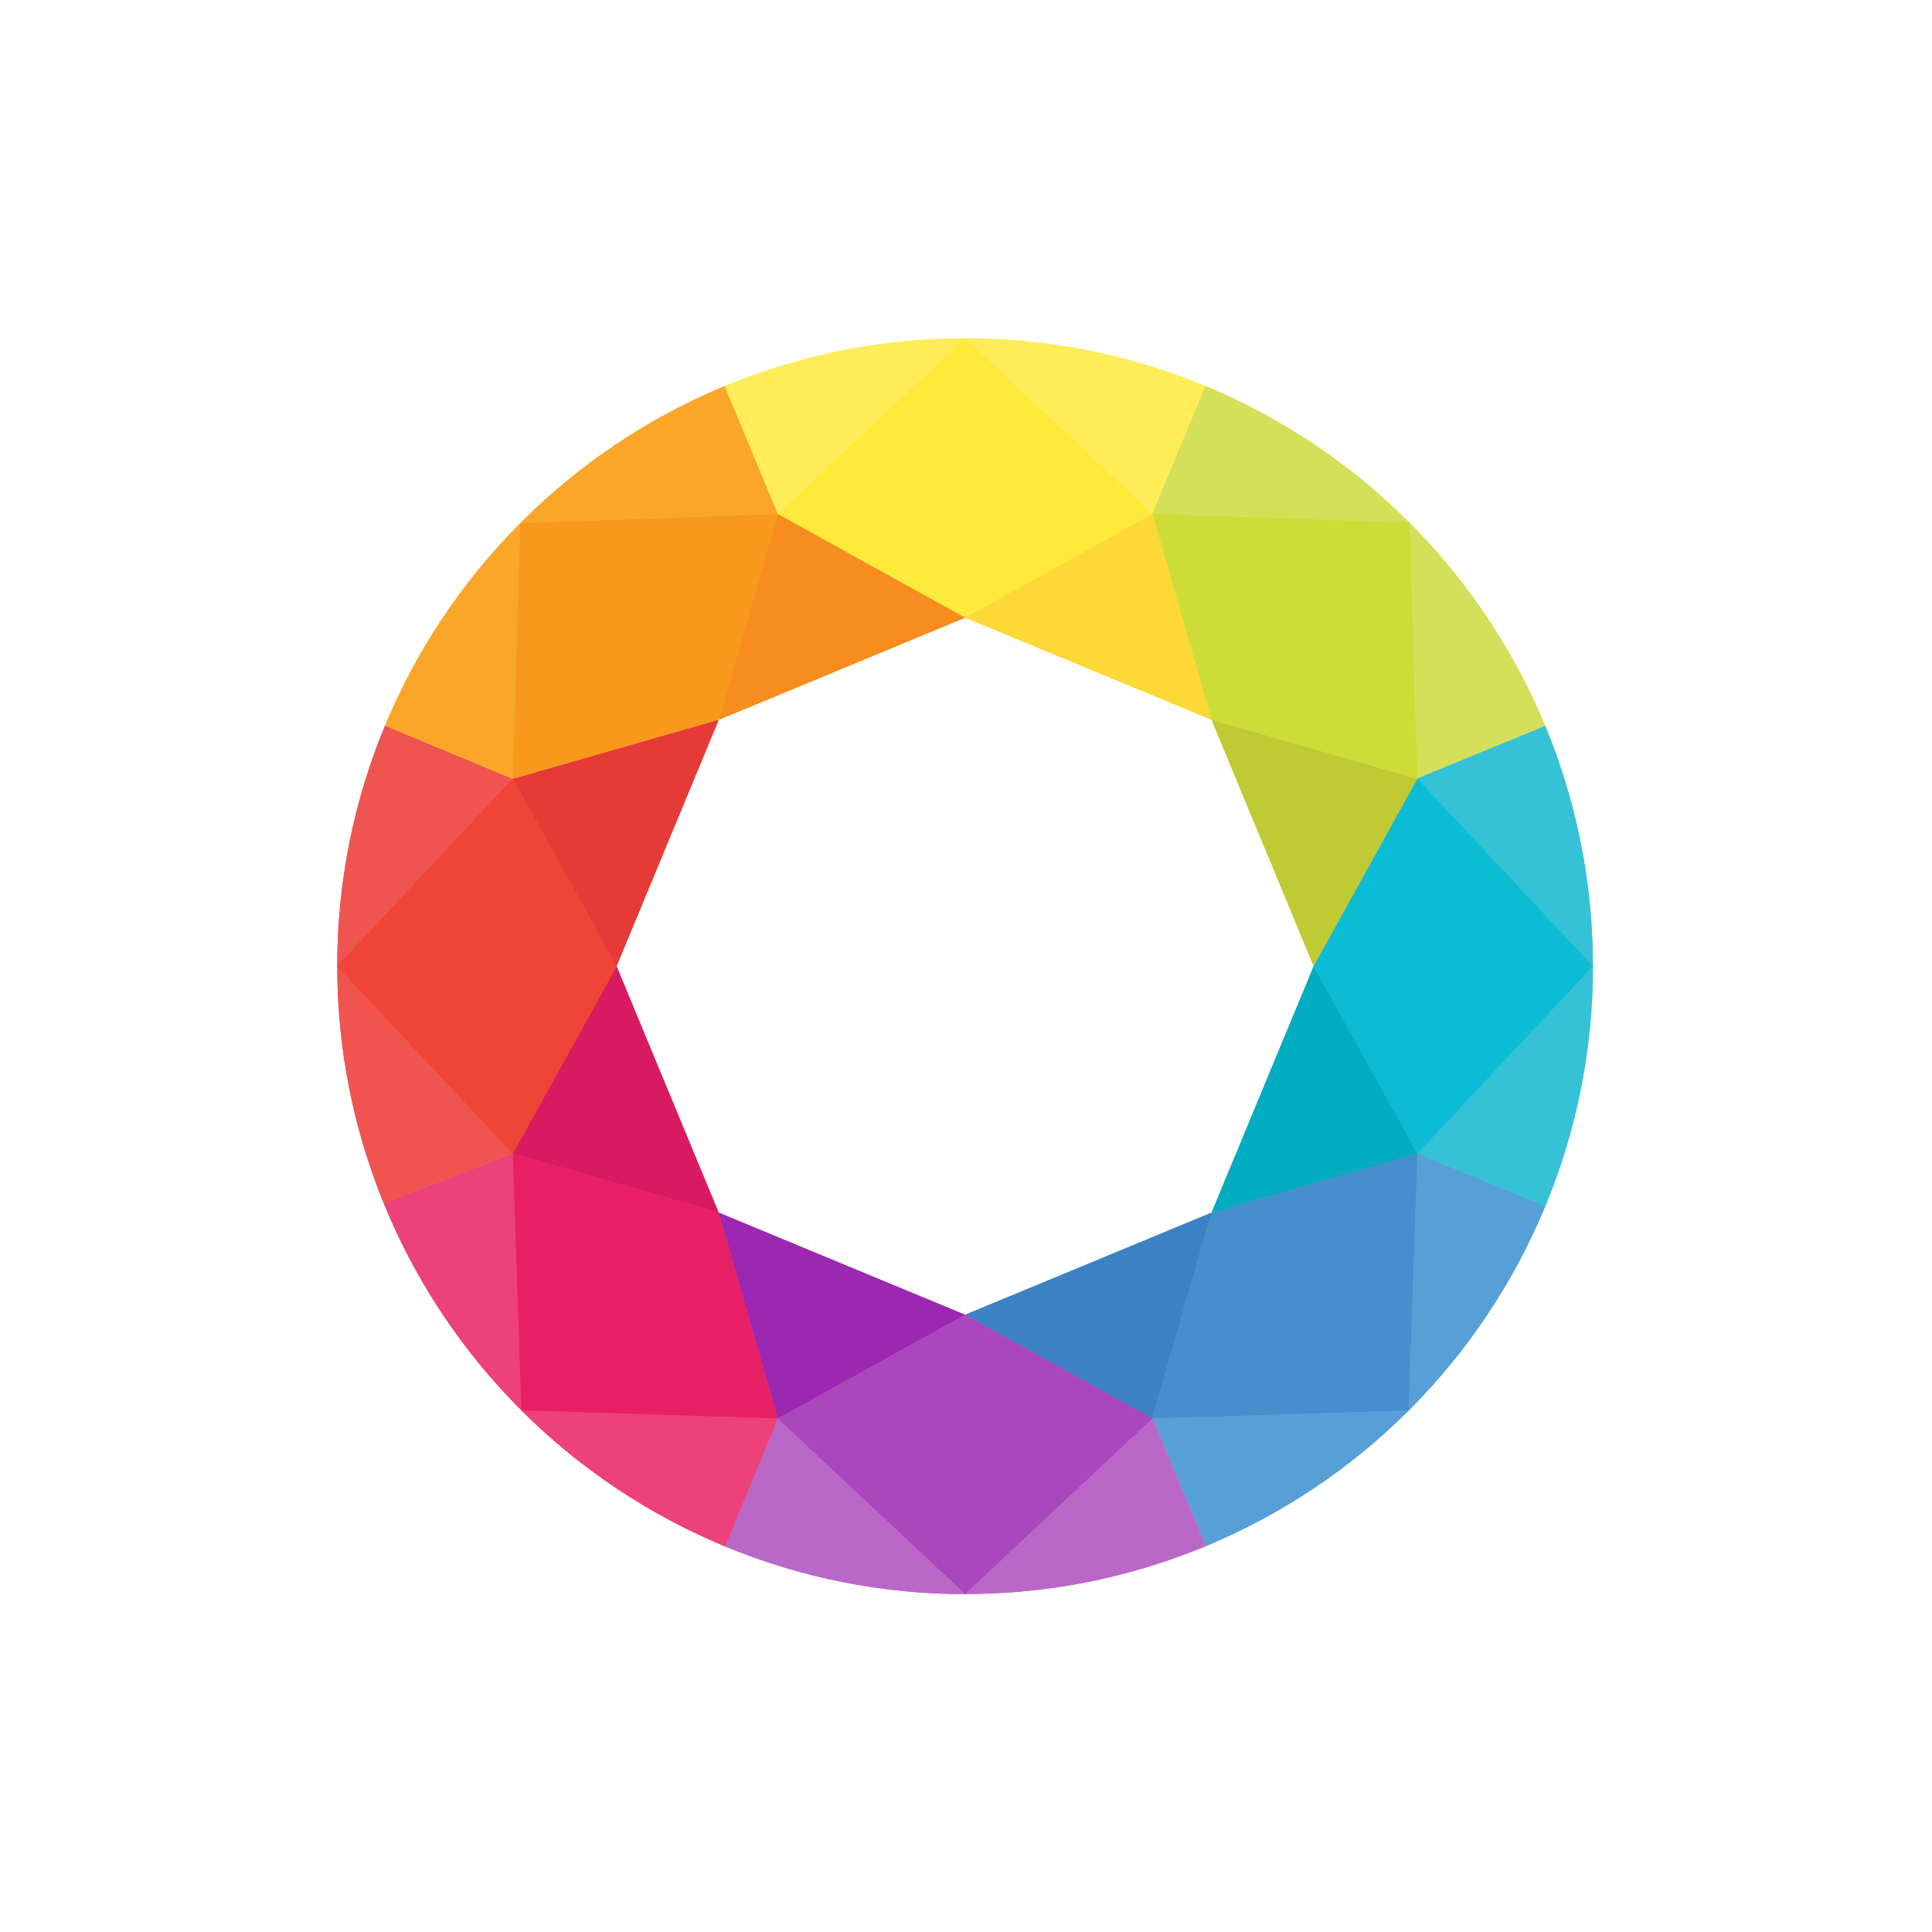
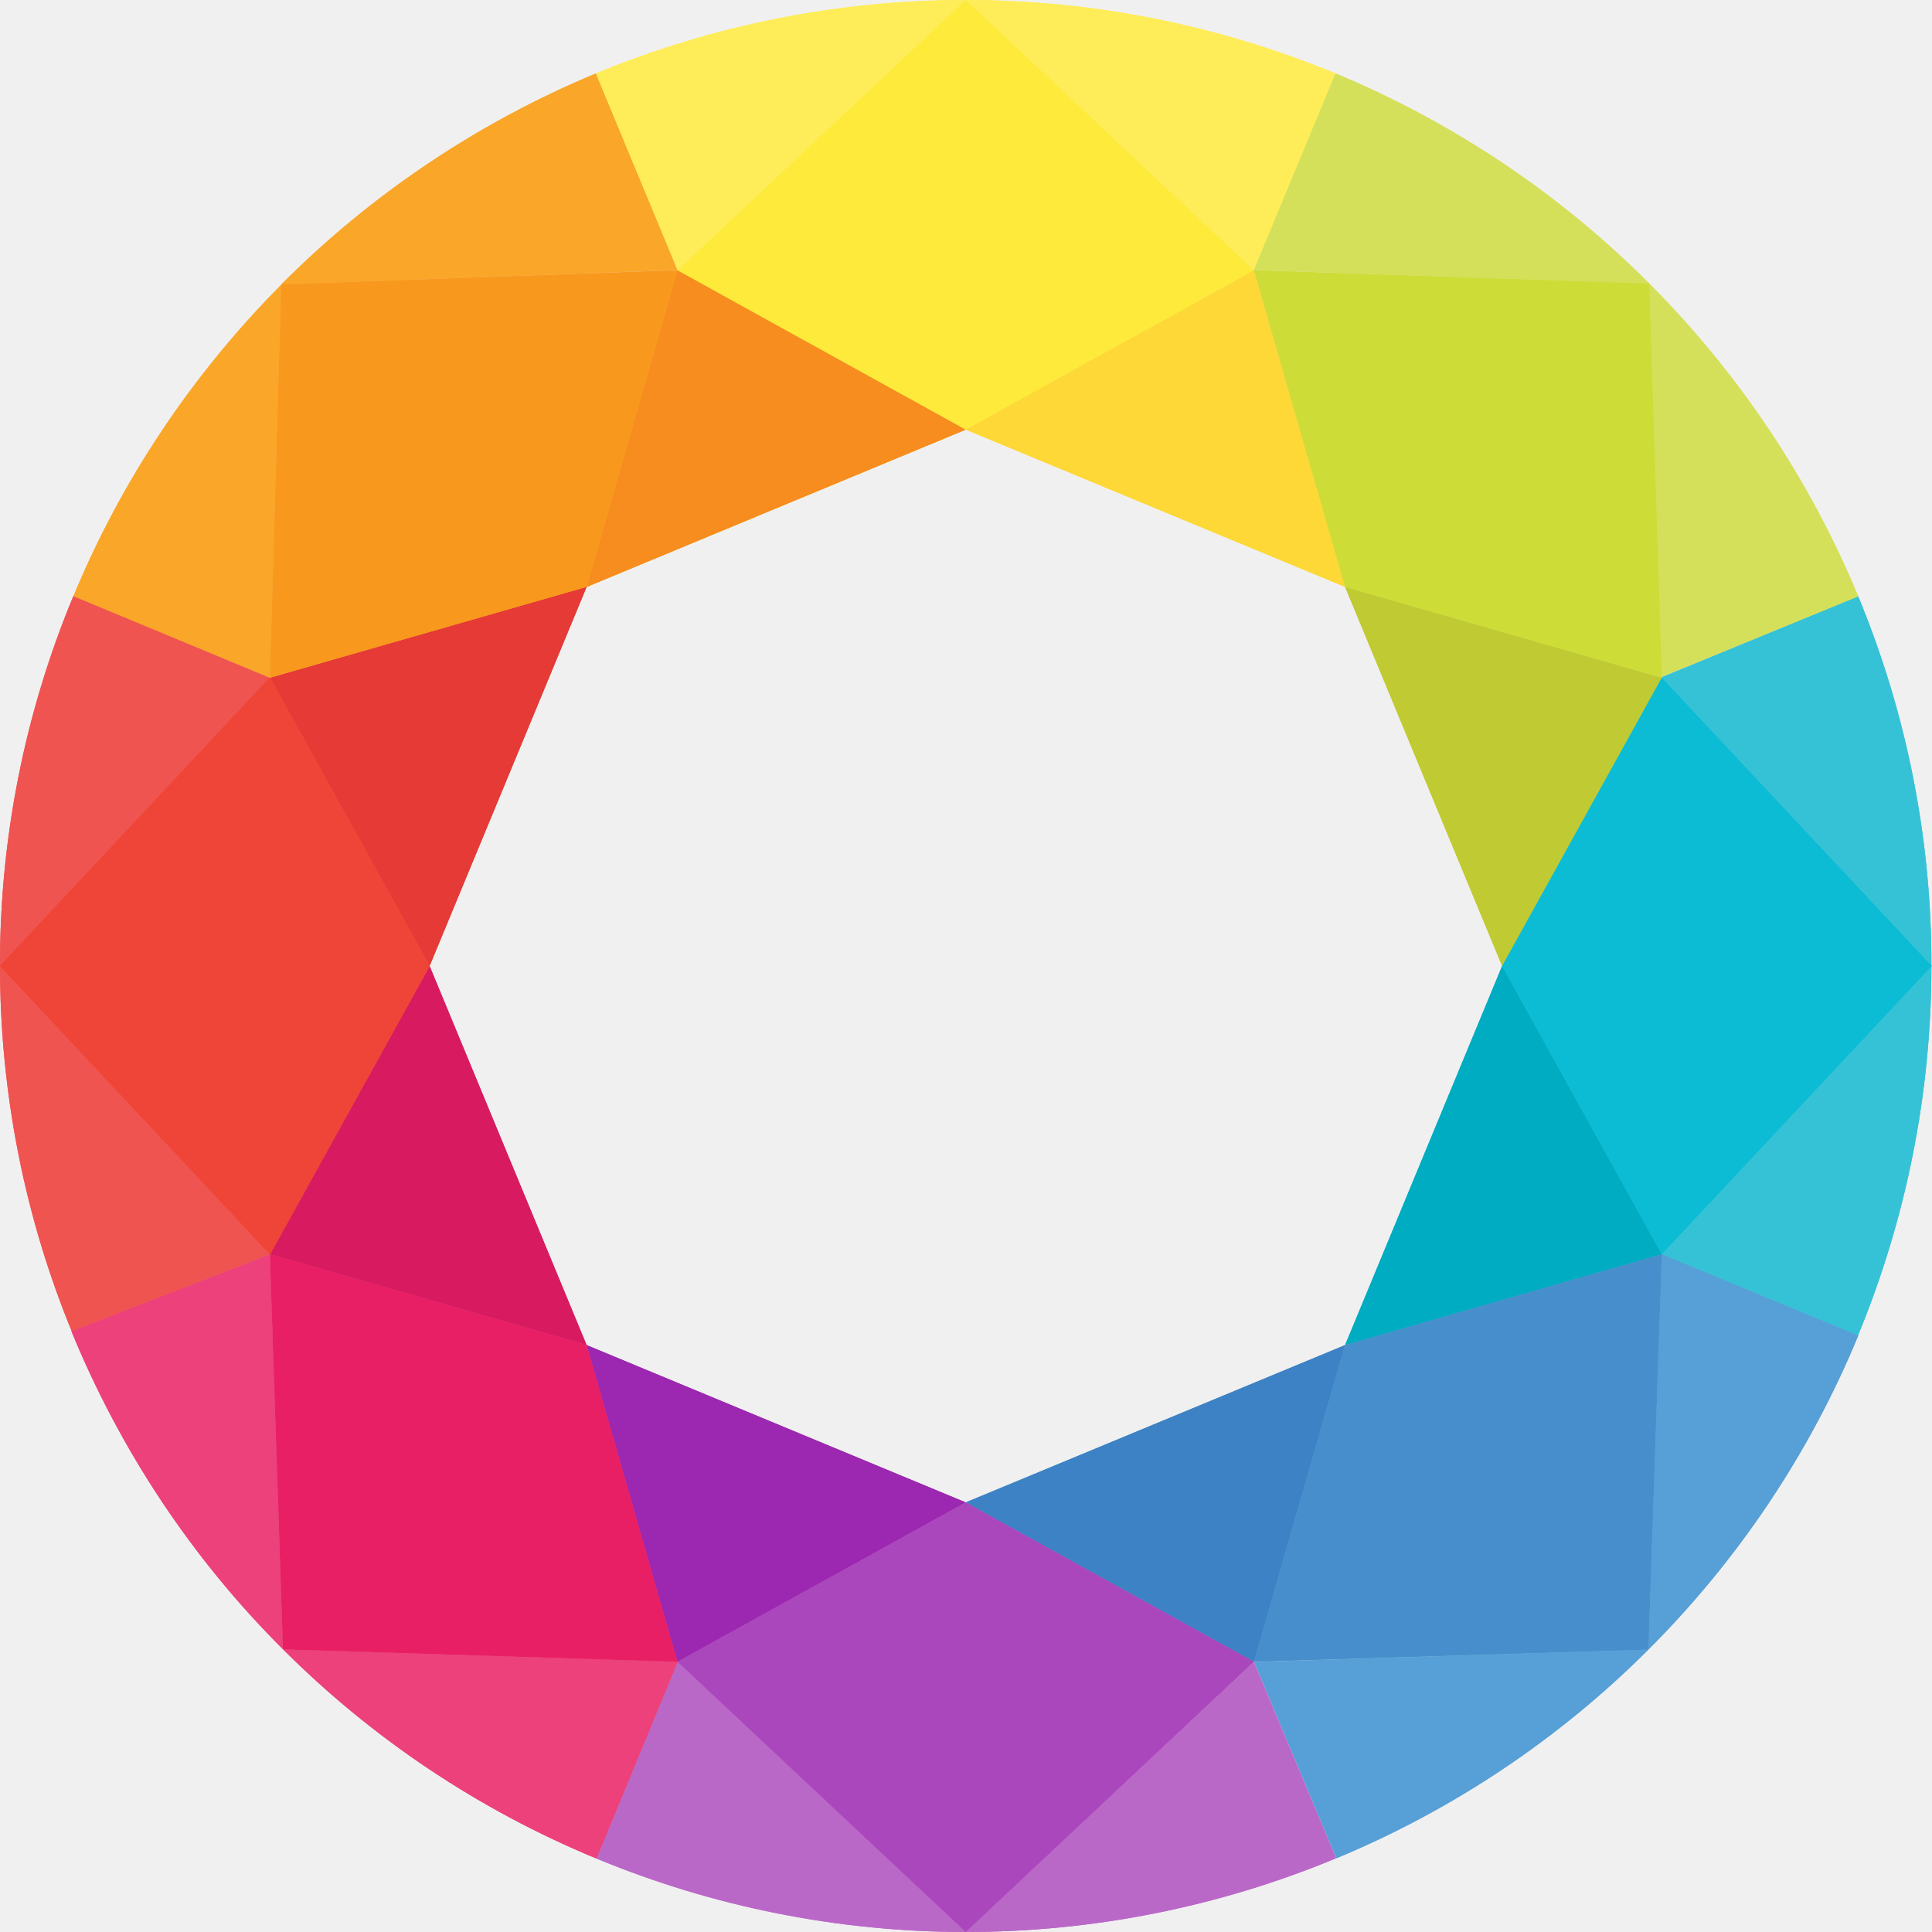
- <svg xmlns="http://www.w3.org/2000/svg" viewBox="0 0 1024 1024">
-   <defs>
-     <style>.cls-1{fill:#fff;}.cls-2{fill:#221f1f;}.cls-3{fill:#f8ba2b;}.cls-4{fill:#f78c1f;}.cls-5{fill:#feed58;}.cls-6{fill:#d4e05a;}.cls-7{fill:#36c2d6;}.cls-8{fill:#57a0d7;}.cls-9{fill:#ba68c8;}.cls-10{fill:#ec417a;}.cls-11{fill:#ef5451;}.cls-12{fill:#faa629;}.cls-13{fill:#fdd837;}.cls-14{fill:#c0ca33;}.cls-15{fill:#00acc1;}.cls-16{fill:#3d82c4;}.cls-17{fill:#9c27b0;}.cls-18{fill:#d81b61;}.cls-19{fill:#e53a35;}.cls-20{fill:#cedc38;}.cls-21{fill:#0bbcd4;}.cls-22{fill:#478fcc;}.cls-23{fill:#ab47bc;}.cls-24{fill:#e81f64;}.cls-25{fill:#f1592b;}.cls-26{fill:#ef4438;}.cls-27{fill:#f8981d;}.cls-28{fill:#feea3a;}</style>
-   </defs>
-   <g id="Layer_2" data-name="Layer 2">
-     <g id="Layer_1-2" data-name="Layer 1">
-       <rect class="cls-1" width="1024" height="1024" />
-       <polygon class="cls-2" points="746.66 747.58 746.66 747.57 746.66 747.58 746.66 747.58" />
-       <path class="cls-2" d="M276.32,747.5Z" />
-       <polygon class="cls-2" points="747.05 277.01 747.03 277.01 747.05 277.01 747.05 277.01" />
-       <polygon class="cls-2" points="275.7 277.32 275.7 277.35 275.72 277.32 275.7 277.32" />
-       <polygon class="cls-3" points="412.23 272.37 380.92 381.49 511.52 327.34 412.23 272.37" />
-       <path class="cls-2" d="M511.53,696.87" />
-       <polygon class="cls-2" points="746.66 747.58 746.66 747.57 746.66 747.58 746.66 747.58" />
-       <path class="cls-2" d="M276.32,747.5Z" />
-       <polygon class="cls-2" points="747.05 277.01 747.03 277.01 747.05 277.01 747.05 277.01" />
-       <polygon class="cls-2" points="275.7 277.32 275.7 277.35 275.72 277.32 275.7 277.32" />
-       <polygon class="cls-4" points="412.23 272.37 380.92 381.49 511.52 327.34 412.23 272.37" />
-       <path class="cls-5" d="M638.94,204.63a331.71,331.71,0,0,0-127.41-25.3l99.29,93Z" />
-       <path class="cls-6" d="M747,277a333.29,333.29,0,0,0-108.1-72.39l-28.12,67.74Z" />
-       <path class="cls-6" d="M819,384.76A333.19,333.19,0,0,0,747,277l4.21,135.54Z" />
-       <path class="cls-7" d="M751.25,412.79l93,99.31A331.62,331.62,0,0,0,819,384.76l-67.73,27.8Z" />
-       <path class="cls-7" d="M751.25,611.4l67.74,28a331.66,331.66,0,0,0,25.3-127.31Z" />
-       <path class="cls-8" d="M746.66,747.57A333.1,333.1,0,0,0,819,639.4l-67.74-28Z" />
-       <path class="cls-8" d="M639.16,819.46a333.19,333.19,0,0,0,107.5-71.89l-135.8,4.27Z" />
-       <path class="cls-9" d="M511.53,844.86a331.71,331.71,0,0,0,127.64-25.4l-28.33-67.63Z" />
-       <path class="cls-9" d="M384.3,819.63a331.73,331.73,0,0,0,127.23,25.3l-99.31-93.1Z" />
-       <path class="cls-10" d="M276.32,747.5a333.37,333.37,0,0,0,108,72.13l28-67.78Z" />
-       <path class="cls-10" d="M203.43,637.89A333.22,333.22,0,0,0,276.32,747.5l-4.55-136.08Z" />
-       <path class="cls-11" d="M178.76,512.1a331.69,331.69,0,0,0,24.67,125.79l68.34-26.48Z" />
-       <path class="cls-11" d="M204.05,384.64a331.7,331.7,0,0,0-25.3,127.45l93-99.28Z" />
-       <path class="cls-12" d="M271.77,412.79l3.93-135.44a333.18,333.18,0,0,0-71.64,107.3l67.66,28.17Z" />
-       <path class="cls-12" d="M384.11,204.63a333.29,333.29,0,0,0-108.39,72.69l136.51-5Z" />
-       <path class="cls-5" d="M511.53,179.33a331.66,331.66,0,0,0-127.41,25.3l28.12,67.71Z" />
-       <polygon class="cls-13" points="610.82 272.37 511.52 327.34 642.15 381.47 610.82 272.37" />
-       <polygon class="cls-14" points="751.28 412.79 642.15 381.47 696.29 512.1 751.28 412.79" />
-       <polygon class="cls-15" points="642.16 642.73 751.28 611.4 696.29 512.1 642.16 642.73" />
-       <polygon class="cls-16" points="610.83 751.84 642.16 642.73 511.52 696.87 610.83 751.84" />
-       <polygon class="cls-17" points="380.9 642.72 412.22 751.85 511.52 696.87 511.52 696.87 380.9 642.72" />
-       <polygon class="cls-18" points="271.77 611.4 380.9 642.72 326.77 512.1 271.77 611.4" />
-       <polygon class="cls-19" points="271.77 412.79 326.77 512.1 380.92 381.49 271.77 412.79" />
-       <polygon class="cls-20" points="642.15 381.47 751.27 412.79 751.27 412.56 750.95 412.69 751.27 412.56 747.05 277.01 747.03 277.01 610.82 272.37 642.15 381.47" />
-       <polygon class="cls-21" points="696.29 512.1 751.28 611.4 844.29 512.1 751.28 412.79 696.29 512.1" />
-       <polygon class="cls-22" points="642.16 642.73 610.83 751.84 746.66 747.58 746.66 747.57 751.28 611.4 642.16 642.73" />
-       <polygon class="cls-23" points="511.52 696.87 511.52 696.87 412.22 751.85 511.52 844.86 610.83 751.84 511.52 696.87" />
-       <polygon class="cls-24" points="380.9 642.72 271.77 611.4 276.32 747.5 276.32 747.5 412.22 751.85 380.9 642.72" />
-       <polygon class="cls-25" points="326.77 512.1 271.77 412.79 271.74 412.81 271.77 412.83 271.74 412.81 178.76 512.1 271.77 611.4 326.77 512.1" />
-       <polygon class="cls-25" points="326.77 512.1 271.77 412.79 271.74 412.81 271.77 412.83 271.74 412.81 178.76 512.1 271.77 611.4 326.77 512.1" />
-       <polygon class="cls-26" points="326.77 512.1 271.77 412.79 271.74 412.81 271.77 412.83 271.74 412.81 178.76 512.1 271.77 611.4 326.77 512.1" />
-       <polygon class="cls-26" points="326.77 512.1 271.77 412.79 271.74 412.81 271.77 412.83 271.74 412.81 178.76 512.1 271.77 611.4 326.77 512.1" />
-       <polygon class="cls-27" points="380.92 381.49 412.23 272.37 275.72 277.32 275.71 277.35 271.77 412.79 380.92 381.49" />
-       <polygon class="cls-28" points="511.52 327.34 610.82 272.37 511.52 179.33 412.23 272.37 511.52 327.34" />
-       <polygon class="cls-2" points="746.66 747.58 746.66 747.57 746.66 747.58 746.66 747.58" />
-       <path class="cls-2" d="M276.32,747.5Z" />
-       <polygon class="cls-2" points="747.05 277.01 747.03 277.01 747.05 277.01 747.05 277.01" />
-       <polygon class="cls-2" points="275.7 277.32 275.7 277.35 275.72 277.32 275.7 277.32" />
-       <polygon class="cls-3" points="412.23 272.37 380.92 381.49 511.52 327.34 412.23 272.37" />
-       <path class="cls-2" d="M511.53,696.87" />
-       <polygon class="cls-2" points="746.66 747.58 746.66 747.57 746.66 747.58 746.66 747.58" />
-       <path class="cls-2" d="M276.32,747.5Z" />
-       <polygon class="cls-2" points="747.05 277.01 747.03 277.01 747.05 277.01 747.05 277.01" />
-       <polygon class="cls-2" points="275.7 277.32 275.7 277.35 275.72 277.32 275.7 277.32" />
-       <polygon class="cls-4" points="412.23 272.37 380.92 381.49 511.52 327.34 412.23 272.37" />
-       <path class="cls-5" d="M638.94,204.63a331.71,331.71,0,0,0-127.41-25.3l99.29,93Z" />
-       <path class="cls-6" d="M747,277a333.29,333.29,0,0,0-108.1-72.39l-28.12,67.74Z" />
-       <path class="cls-6" d="M819,384.76A333.19,333.19,0,0,0,747,277l4.21,135.54Z" />
-       <path class="cls-7" d="M751.25,412.79l93,99.31A331.62,331.62,0,0,0,819,384.76l-67.73,27.8Z" />
-       <path class="cls-7" d="M751.25,611.4l67.74,28a331.66,331.66,0,0,0,25.3-127.31Z" />
-       <path class="cls-8" d="M746.66,747.57A333.1,333.1,0,0,0,819,639.4l-67.74-28Z" />
-       <path class="cls-8" d="M639.16,819.46a333.19,333.19,0,0,0,107.5-71.89l-135.8,4.27Z" />
-       <path class="cls-9" d="M511.53,844.86a331.71,331.71,0,0,0,127.64-25.4l-28.33-67.63Z" />
-       <path class="cls-9" d="M384.3,819.63a331.73,331.73,0,0,0,127.23,25.3l-99.31-93.1Z" />
-       <path class="cls-10" d="M276.32,747.5a333.37,333.37,0,0,0,108,72.13l28-67.78Z" />
-       <path class="cls-10" d="M203.43,637.89A333.22,333.22,0,0,0,276.32,747.5l-4.55-136.08Z" />
-       <path class="cls-11" d="M178.76,512.1a331.69,331.69,0,0,0,24.67,125.79l68.34-26.48Z" />
-       <path class="cls-11" d="M204.05,384.64a331.7,331.7,0,0,0-25.3,127.45l93-99.28Z" />
-       <path class="cls-12" d="M271.77,412.79l3.93-135.44a333.18,333.18,0,0,0-71.64,107.3l67.66,28.17Z" />
-       <path class="cls-12" d="M384.11,204.63a333.29,333.29,0,0,0-108.39,72.69l136.51-5Z" />
-       <path class="cls-5" d="M511.53,179.33a331.66,331.66,0,0,0-127.41,25.3l28.12,67.71Z" />
-       <polygon class="cls-13" points="610.82 272.37 511.52 327.34 642.15 381.47 610.82 272.37" />
-       <polygon class="cls-14" points="751.28 412.79 642.15 381.47 696.29 512.1 751.28 412.79" />
-       <polygon class="cls-15" points="642.16 642.73 751.28 611.4 696.29 512.1 642.16 642.73" />
-       <polygon class="cls-16" points="610.83 751.84 642.16 642.73 511.52 696.87 610.83 751.84" />
-       <polygon class="cls-17" points="380.9 642.72 412.22 751.85 511.52 696.87 511.52 696.87 380.9 642.72" />
-       <polygon class="cls-18" points="271.77 611.4 380.9 642.72 326.77 512.1 271.77 611.4" />
-       <polygon class="cls-19" points="271.77 412.79 326.77 512.1 380.92 381.49 271.77 412.79" />
-       <polygon class="cls-20" points="642.15 381.47 751.27 412.79 751.27 412.56 750.95 412.69 751.27 412.56 747.05 277.01 747.03 277.01 610.82 272.37 642.15 381.47" />
-       <polygon class="cls-21" points="696.29 512.1 751.28 611.4 844.29 512.1 751.28 412.79 696.29 512.1" />
-       <polygon class="cls-22" points="642.16 642.73 610.83 751.84 746.66 747.58 746.66 747.57 751.28 611.4 642.16 642.73" />
-       <polygon class="cls-23" points="511.52 696.87 511.52 696.87 412.22 751.85 511.52 844.86 610.83 751.84 511.52 696.87" />
-       <polygon class="cls-24" points="380.9 642.72 271.77 611.4 276.32 747.5 276.32 747.5 412.22 751.85 380.9 642.72" />
-       <polygon class="cls-25" points="326.77 512.1 271.77 412.79 271.74 412.81 271.77 412.83 271.74 412.81 178.76 512.1 271.77 611.4 326.77 512.1" />
-       <polygon class="cls-25" points="326.77 512.1 271.77 412.79 271.74 412.81 271.77 412.83 271.74 412.81 178.76 512.1 271.77 611.4 326.77 512.1" />
-       <polygon class="cls-26" points="326.77 512.1 271.77 412.79 271.74 412.81 271.77 412.83 271.74 412.81 178.76 512.1 271.77 611.4 326.77 512.1" />
-       <polygon class="cls-26" points="326.77 512.1 271.77 412.79 271.74 412.81 271.77 412.83 271.74 412.81 178.76 512.1 271.77 611.4 326.77 512.1" />
-       <polygon class="cls-27" points="380.92 381.49 412.23 272.37 275.72 277.32 275.71 277.35 271.77 412.79 380.92 381.49" />
-       <polygon class="cls-28" points="511.52 327.34 610.82 272.37 511.52 179.33 412.23 272.37 511.52 327.34" />
-     </g>
-   </g>
+ <svg xmlns="http://www.w3.org/2000/svg" version="1.1" id="Layer_1" x="0px" y="0px" viewBox="0 0 665.4 665.6" style="enable-background:new 0 0 665.4 665.6;" xml:space="preserve">
+   <style type="text/css">
+ 	.st0{fill:#221F1F;}
+ 	.st1{fill:#F8BA2B;}
+ 	.st2{fill:#F78C1F;}
+ 	.st3{fill:#FEED58;}
+ 	.st4{fill:#D4E05A;}
+ 	.st5{fill:#36C2D6;}
+ 	.st6{fill:#57A0D7;}
+ 	.st7{fill:#BA68C8;}
+ 	.st8{fill:#EC417A;}
+ 	.st9{fill:#EF5451;}
+ 	.st10{fill:#FAA629;}
+ 	.st11{fill:#FDD837;}
+ 	.st12{fill:#C0CA33;}
+ 	.st13{fill:#00ACC1;}
+ 	.st14{fill:#3D82C4;}
+ 	.st15{fill:#9C27B0;}
+ 	.st16{fill:#D81B61;}
+ 	.st17{fill:#E53A35;}
+ 	.st18{fill:#CEDC38;}
+ 	.st19{fill:#0BBCD4;}
+ 	.st20{fill:#478FCC;}
+ 	.st21{fill:#AB47BC;}
+ 	.st22{fill:#E81F64;}
+ 	.st23{fill:#F1592B;}
+ 	.st24{fill:#EF4438;}
+ 	.st25{fill:#F8981D;}
+ 	.st26{fill:#FEEA3A;}
+ </style>
+   <path class="st0" d="M567.9,568.3L567.9,568.3L567.9,568.3z" />
+   <path class="st0" d="M97.5,568.2" />
+   <path class="st0" d="M568.2,97.7L568.2,97.7L568.2,97.7z" />
+   <path class="st0" d="M96.9,98v0.1V98z" />
+   <polygon class="st1" points="233.4,93.1 202.1,202.2 332.7,148 " />
+   <path class="st0" d="M332.7,517.6" />
+   <path class="st0" d="M567.9,568.3L567.9,568.3L567.9,568.3z" />
+   <path class="st0" d="M97.5,568.2" />
+   <path class="st0" d="M568.2,97.7L568.2,97.7L568.2,97.7z" />
+   <path class="st0" d="M96.9,98v0.1V98z" />
+   <polygon class="st2" points="233.4,93.1 202.1,202.2 332.7,148 " />
+   <path class="st3" d="M460.1,25.3C419.7,8.6,376.4,0,332.7,0L432,93L460.1,25.3z" />
+   <path class="st4" d="M568.2,97.7c-30.9-31-67.7-55.6-108.1-72.4L432,93L568.2,97.7z" />
+   <path class="st4" d="M640.2,205.5c-16.7-40.3-41.2-76.9-72-107.8l4.2,135.5L640.2,205.5z" />
+   <path class="st5" d="M572.4,233.5l93,99.3c0.1-43.7-8.5-87-25.2-127.3l-67.7,27.8L572.4,233.5z" />
+   <path class="st5" d="M572.4,432.1l67.7,28c16.7-40.4,25.3-83.6,25.3-127.3L572.4,432.1z" />
+   <path class="st6" d="M567.9,568.3c31-31,55.6-67.7,72.3-108.2l-67.7-28L567.9,568.3z" />
+   <path class="st6" d="M460.4,640.2c40.2-16.7,76.7-41.1,107.5-71.9l-135.8,4.3L460.4,640.2z" />
+   <path class="st7" d="M332.7,665.6c43.8,0,87.2-8.6,127.6-25.4L432,572.6L332.7,665.6z" />
+   <path class="st7" d="M205.5,640.3c40.3,16.7,83.6,25.3,127.2,25.3l-99.3-93.1L205.5,640.3z" />
+   <path class="st8" d="M97.5,568.2c30.9,30.9,67.6,55.4,108,72.1l28-67.8L97.5,568.2z" />
+   <path class="st8" d="M24.6,458.6c16.8,41,41.5,78.3,72.9,109.6L93,432.1L24.6,458.6z" />
+   <path class="st9" d="M0,332.8c0,43.1,8.3,85.9,24.7,125.8L93,432.1L0,332.8z" />
+   <path class="st9" d="M25.3,205.3C8.5,245.7-0.1,289,0,332.8l93-99.3L25.3,205.3z" />
+   <path class="st10" d="M93,233.5l3.9-135.4c-30.6,30.8-55,67.2-71.6,107.3L93,233.5L93,233.5z" />
+   <path class="st10" d="M205.3,25.3C164.7,42.2,127.9,66.9,96.9,98l136.5-5L205.3,25.3z" />
+   <path class="st3" d="M332.7,0c-43.7,0-87,8.6-127.4,25.3L233.4,93L332.7,0z" />
+   <polygon class="st11" points="432,93.1 332.7,148 463.4,202.2 " />
+   <polygon class="st12" points="572.5,233.5 463.4,202.2 517.5,332.8 " />
+   <polygon class="st13" points="463.4,463.4 572.5,432.1 517.5,332.8 " />
+   <polygon class="st14" points="432,572.5 463.4,463.4 332.7,517.6 " />
+   <polygon class="st15" points="202.1,463.4 233.4,572.5 332.7,517.6 332.7,517.6 " />
+   <polygon class="st16" points="93,432.1 202.1,463.4 148,332.8 " />
+   <polygon class="st17" points="93,233.5 148,332.8 202.1,202.2 " />
+   <polygon class="st18" points="463.4,202.2 572.5,233.5 572.5,233.3 572.2,233.4 572.5,233.3 568.2,97.7 568.2,97.7 432,93.1 " />
+   <polygon class="st19" points="517.5,332.8 572.5,432.1 665.5,332.8 572.5,233.5 " />
+   <polygon class="st20" points="463.4,463.4 432,572.5 567.9,568.3 567.9,568.3 572.5,432.1 " />
+   <polygon class="st21" points="332.7,517.6 332.7,517.6 233.4,572.5 332.7,665.6 432,572.5 " />
+   <polygon class="st22" points="202.1,463.4 93,432.1 97.5,568.2 97.5,568.2 233.4,572.5 " />
+   <polygon class="st23" points="148,332.8 93,233.5 92.9,233.5 93,233.5 92.9,233.5 0,332.8 93,432.1 " />
+   <polygon class="st23" points="148,332.8 93,233.5 92.9,233.5 93,233.5 92.9,233.5 0,332.8 93,432.1 " />
+   <polygon class="st24" points="148,332.8 93,233.5 92.9,233.5 93,233.5 92.9,233.5 0,332.8 93,432.1 " />
+   <polygon class="st24" points="148,332.8 93,233.5 92.9,233.5 93,233.5 92.9,233.5 0,332.8 93,432.1 " />
+   <polygon class="st25" points="202.1,202.2 233.4,93.1 96.9,98 96.9,98.1 93,233.5 " />
+   <polygon class="st26" points="332.7,148 432,93.1 332.7,0 233.4,93.1 " />
+   <path class="st0" d="M567.9,568.3L567.9,568.3L567.9,568.3z" />
+   <path class="st0" d="M97.5,568.2" />
+   <path class="st0" d="M568.2,97.7L568.2,97.7L568.2,97.7z" />
+   <path class="st0" d="M96.9,98v0.1V98z" />
+   <polygon class="st1" points="233.4,93.1 202.1,202.2 332.7,148 " />
+   <path class="st0" d="M332.7,517.6" />
+   <path class="st0" d="M567.9,568.3L567.9,568.3L567.9,568.3z" />
+   <path class="st0" d="M97.5,568.2" />
+   <path class="st0" d="M568.2,97.7L568.2,97.7L568.2,97.7z" />
+   <path class="st0" d="M96.9,98v0.1V98z" />
+   <polygon class="st2" points="233.4,93.1 202.1,202.2 332.7,148 " />
+   <path class="st3" d="M460.1,25.3C419.7,8.6,376.4,0,332.7,0L432,93L460.1,25.3z" />
+   <path class="st4" d="M568.2,97.7c-30.9-31-67.7-55.6-108.1-72.4L432,93L568.2,97.7z" />
+   <path class="st4" d="M640.2,205.5c-16.7-40.3-41.2-76.9-72-107.8l4.2,135.5L640.2,205.5z" />
+   <path class="st5" d="M572.4,233.5l93,99.3c0.1-43.7-8.5-87-25.2-127.3l-67.7,27.8L572.4,233.5z" />
+   <path class="st5" d="M572.4,432.1l67.7,28c16.7-40.4,25.3-83.6,25.3-127.3L572.4,432.1z" />
+   <path class="st6" d="M567.9,568.3c31-31,55.6-67.7,72.3-108.2l-67.7-28L567.9,568.3z" />
+   <path class="st6" d="M460.4,640.2c40.2-16.7,76.7-41.1,107.5-71.9l-135.8,4.3L460.4,640.2z" />
+   <path class="st7" d="M332.7,665.6c43.8,0,87.2-8.6,127.6-25.4L432,572.6L332.7,665.6z" />
+   <path class="st7" d="M205.5,640.3c40.3,16.7,83.6,25.3,127.2,25.3l-99.3-93.1L205.5,640.3z" />
+   <path class="st8" d="M97.5,568.2c30.9,30.9,67.6,55.4,108,72.1l28-67.8L97.5,568.2z" />
+   <path class="st8" d="M24.6,458.6c16.8,41,41.5,78.3,72.9,109.6L93,432.1L24.6,458.6z" />
+   <path class="st9" d="M0,332.8c0,43.1,8.3,85.9,24.7,125.8L93,432.1L0,332.8z" />
+   <path class="st9" d="M25.3,205.3C8.5,245.7-0.1,289,0,332.8l93-99.3L25.3,205.3z" />
+   <path class="st10" d="M93,233.5l3.9-135.4c-30.6,30.8-55,67.2-71.6,107.3L93,233.5L93,233.5z" />
+   <path class="st10" d="M205.3,25.3C164.7,42.2,127.9,66.9,96.9,98l136.5-5L205.3,25.3z" />
+   <path class="st3" d="M332.7,0c-43.7,0-87,8.6-127.4,25.3L233.4,93L332.7,0z" />
+   <polygon class="st11" points="432,93.1 332.7,148 463.4,202.2 " />
+   <polygon class="st12" points="572.5,233.5 463.4,202.2 517.5,332.8 " />
+   <polygon class="st13" points="463.4,463.4 572.5,432.1 517.5,332.8 " />
+   <polygon class="st14" points="432,572.5 463.4,463.4 332.7,517.6 " />
+   <polygon class="st15" points="202.1,463.4 233.4,572.5 332.7,517.6 332.7,517.6 " />
+   <polygon class="st16" points="93,432.1 202.1,463.4 148,332.8 " />
+   <polygon class="st17" points="93,233.5 148,332.8 202.1,202.2 " />
+   <polygon class="st18" points="463.4,202.2 572.5,233.5 572.5,233.3 572.2,233.4 572.5,233.3 568.2,97.7 568.2,97.7 432,93.1 " />
+   <polygon class="st19" points="517.5,332.8 572.5,432.1 665.5,332.8 572.5,233.5 " />
+   <polygon class="st20" points="463.4,463.4 432,572.5 567.9,568.3 567.9,568.3 572.5,432.1 " />
+   <polygon class="st21" points="332.7,517.6 332.7,517.6 233.4,572.5 332.7,665.6 432,572.5 " />
+   <polygon class="st22" points="202.1,463.4 93,432.1 97.5,568.2 97.5,568.2 233.4,572.5 " />
+   <polygon class="st23" points="148,332.8 93,233.5 92.9,233.5 93,233.5 92.9,233.5 0,332.8 93,432.1 " />
+   <polygon class="st23" points="148,332.8 93,233.5 92.9,233.5 93,233.5 92.9,233.5 0,332.8 93,432.1 " />
+   <polygon class="st24" points="148,332.8 93,233.5 92.9,233.5 93,233.5 92.9,233.5 0,332.8 93,432.1 " />
+   <polygon class="st24" points="148,332.8 93,233.5 92.9,233.5 93,233.5 92.9,233.5 0,332.8 93,432.1 " />
+   <polygon class="st25" points="202.1,202.2 233.4,93.1 96.9,98 96.9,98.1 93,233.5 " />
+   <polygon class="st26" points="332.7,148 432,93.1 332.7,0 233.4,93.1 " />
</svg>
